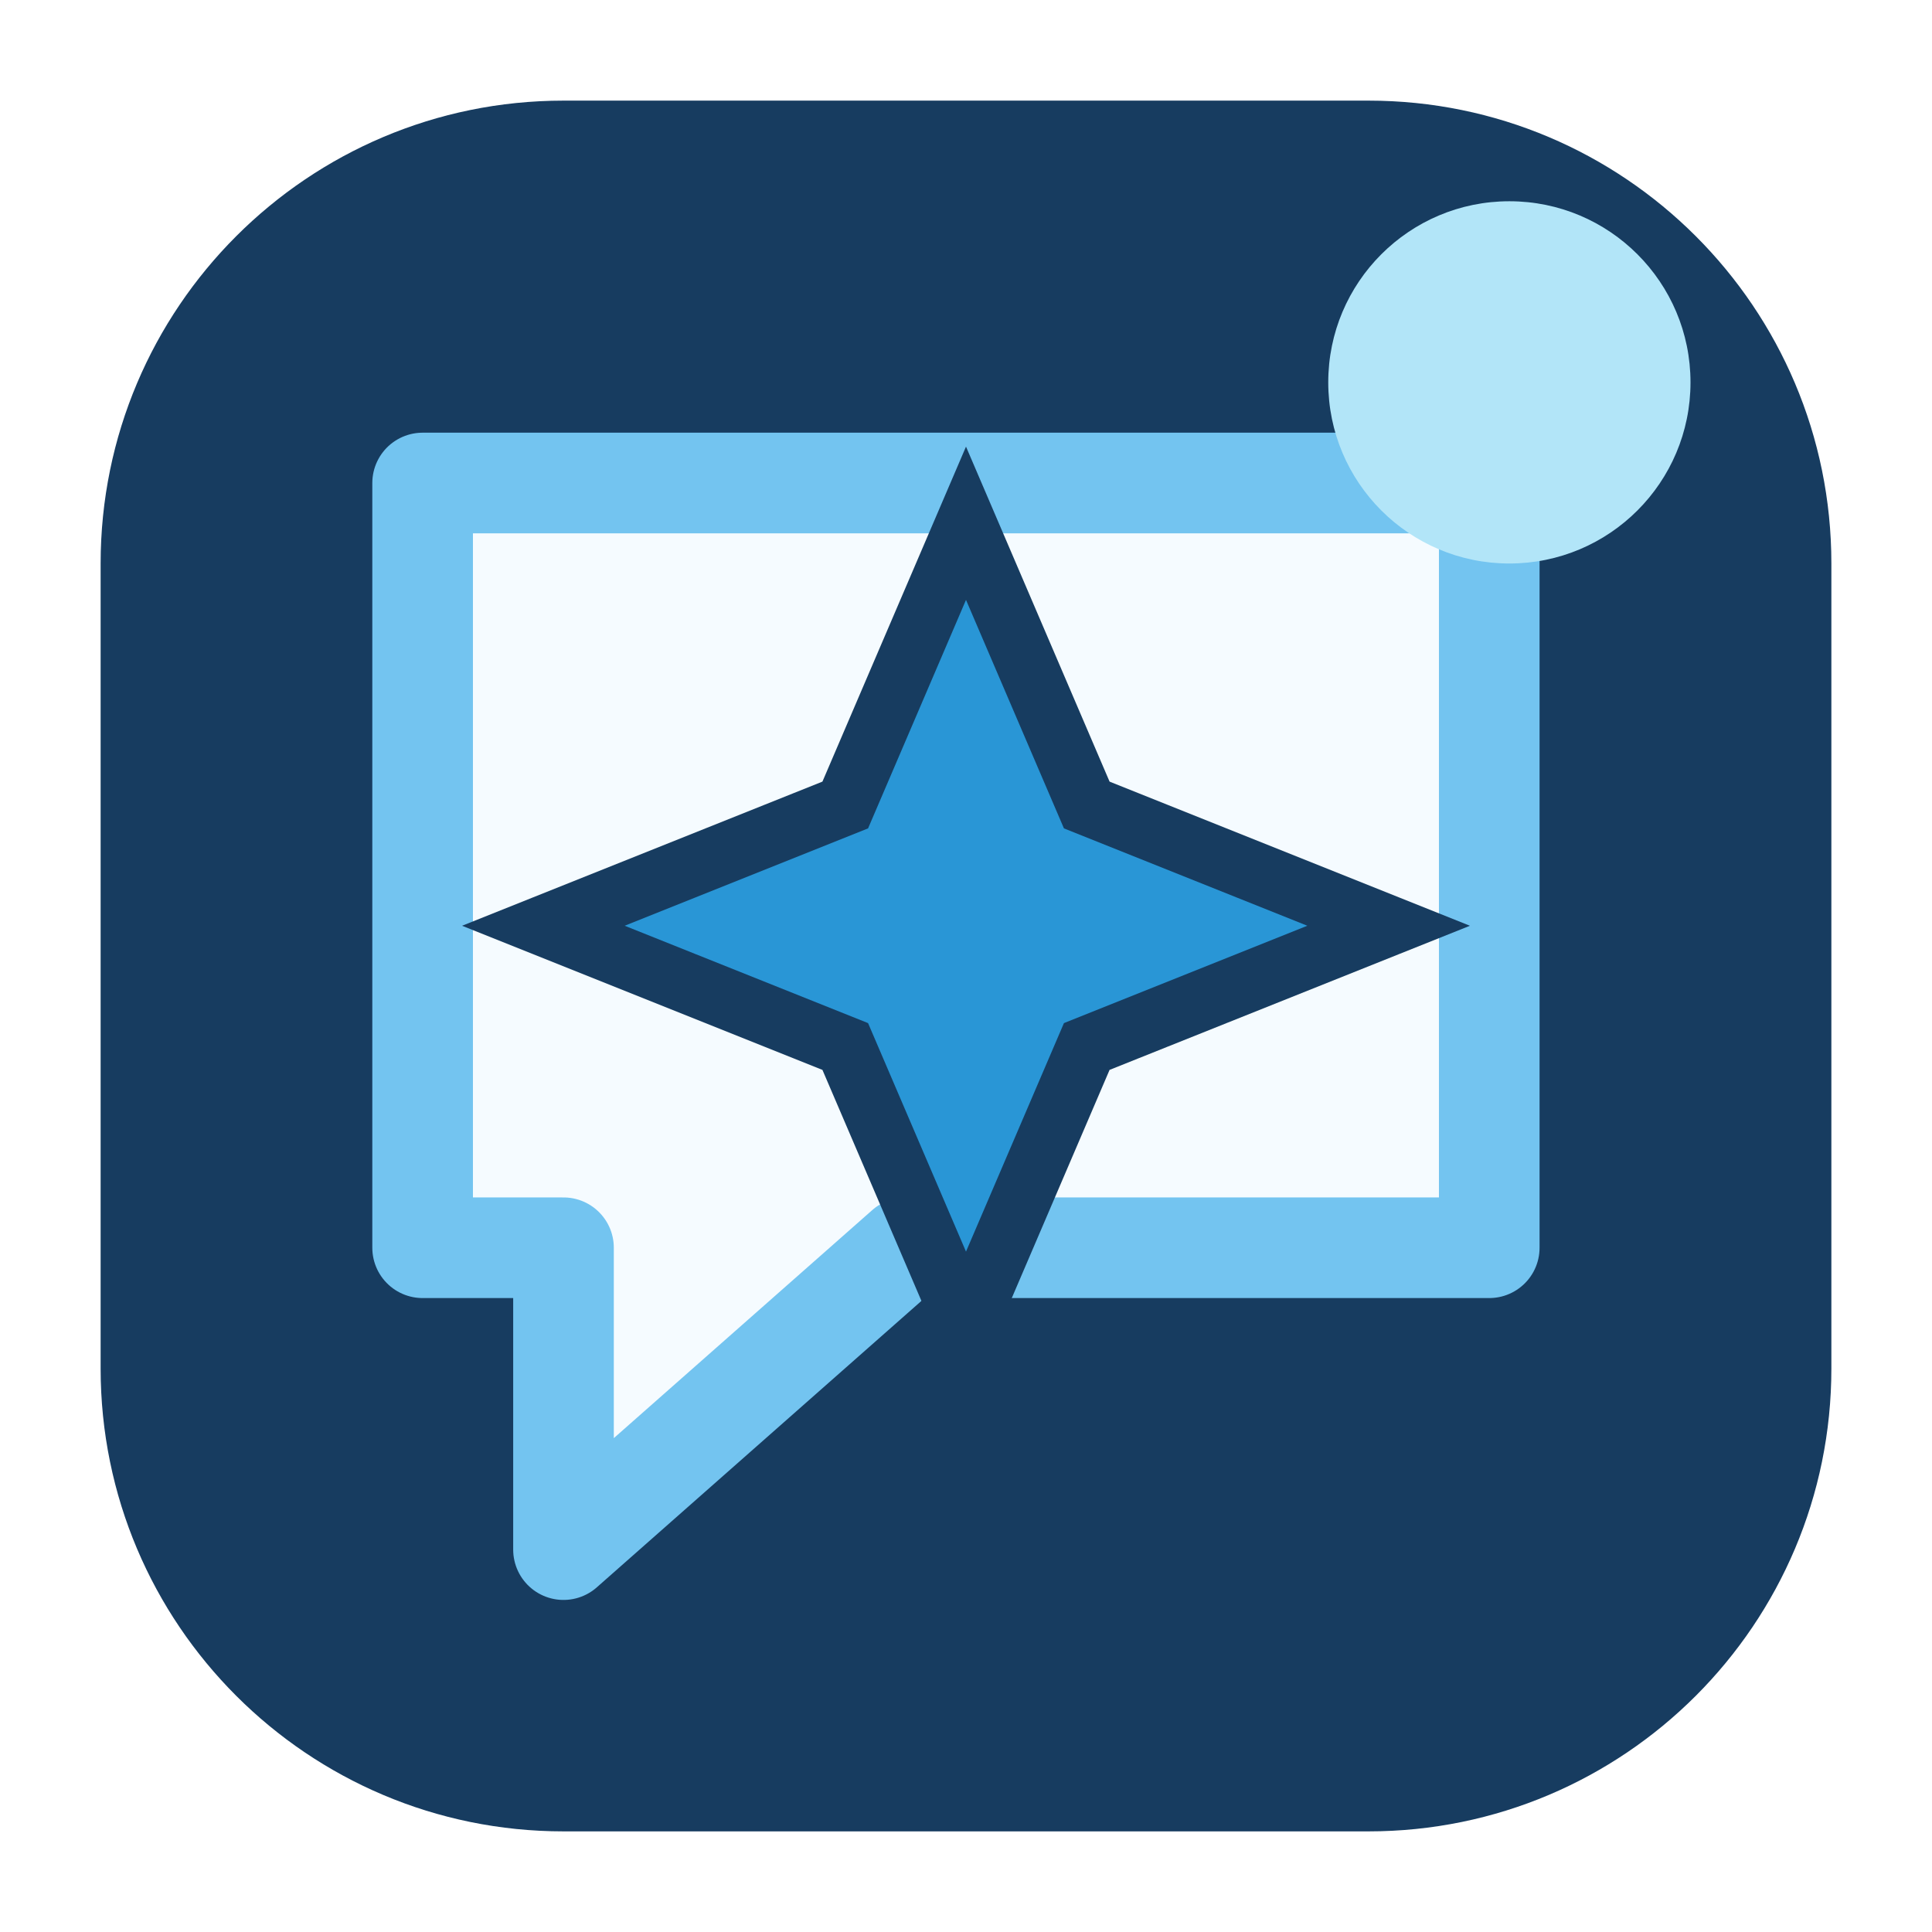
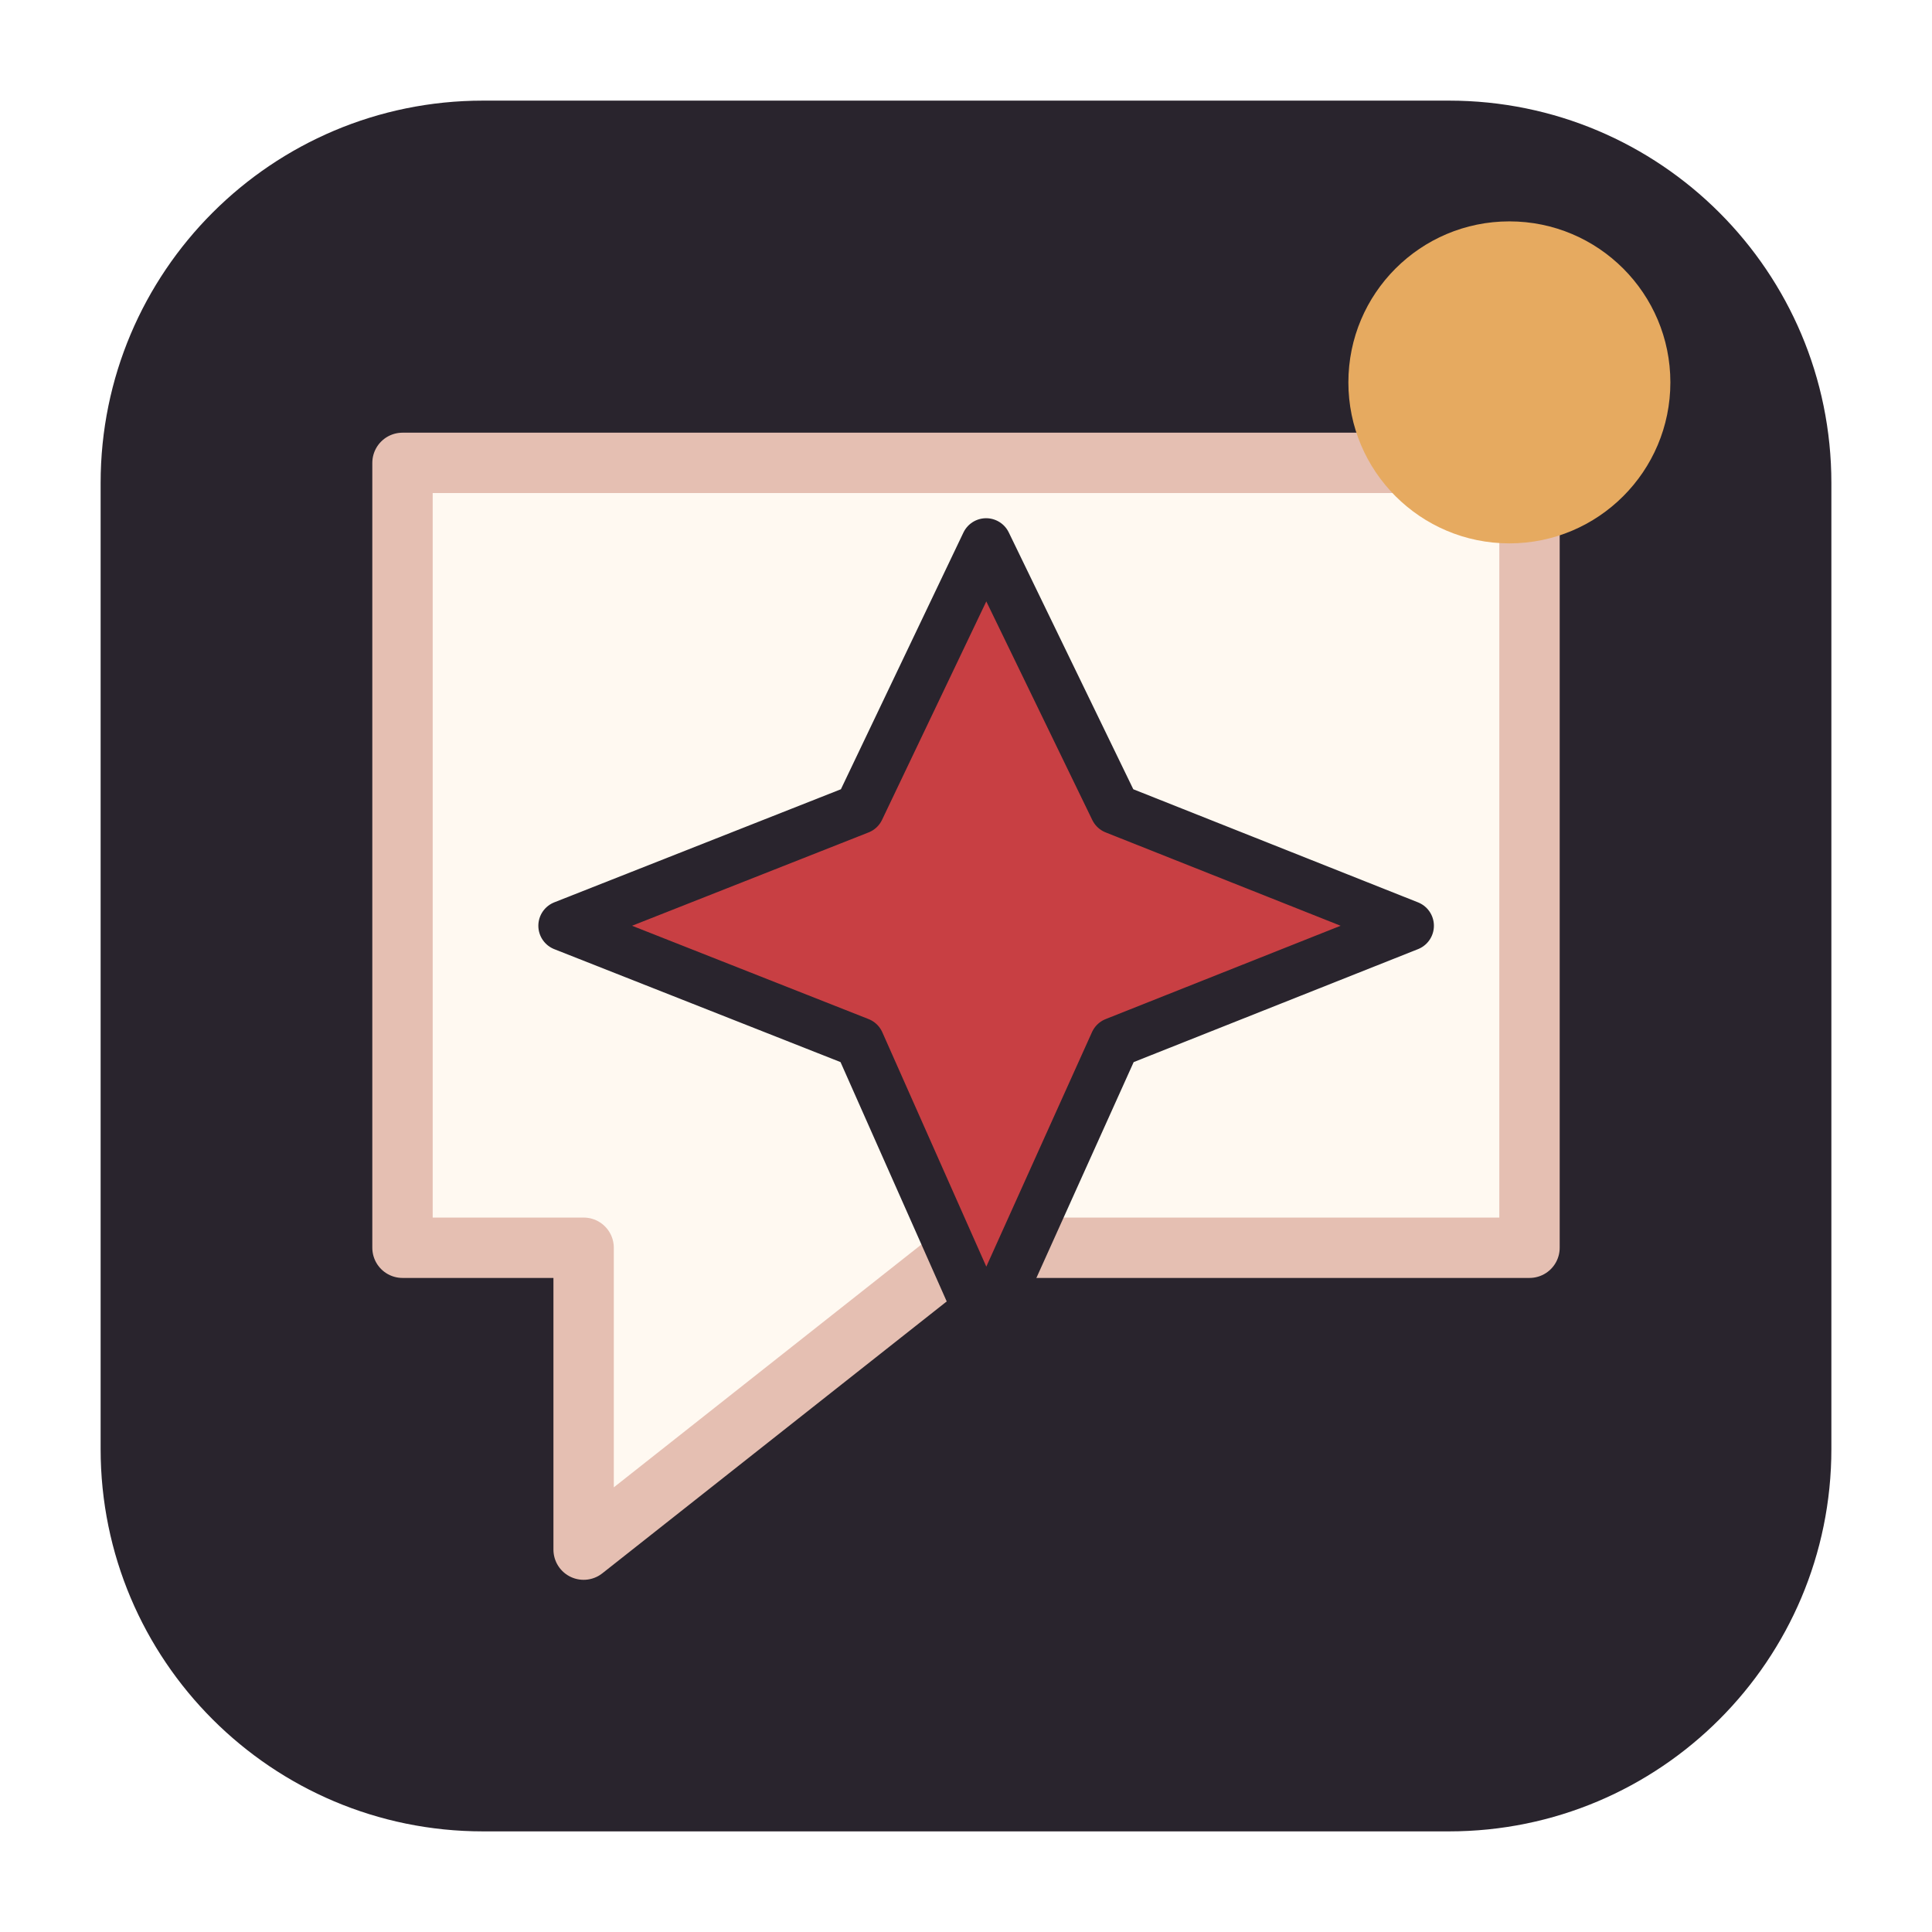
<svg xmlns="http://www.w3.org/2000/svg" viewBox="0 0 96 96" role="img" aria-labelledby="title">
-   <rect x="5" y="5" width="86" height="86" rx="23" fill="#173c60" />
-   <path d="M21 24h53v38H45L28 77V62h-7Z" fill="#f5fbff" stroke="#73c4f0" stroke-width="5" stroke-linejoin="round" />
-   <path d="m48 26 6 14 15 6-15 6-6 14-6-14-15-6 15-6Z" fill="#2996d6" stroke="#173c60" stroke-width="3" />
-   <circle cx="75" cy="19" r="9" fill="#b2e5f8" />
+   <rect x="5" y="5" width="86" height="86" rx="19" fill="#29242D" />
+   <path d="M20 23h56v39H48L29 77V62h-9Z" fill="#FFF9F1" stroke="#E5BFB2" stroke-width="3" stroke-linejoin="round" />
+   <path d="m49 27 6.4 13.2L70 46l-14.6 5.8L49 66l-6.3-14.2L28 46l14.7-5.8Z" fill="#C83F43" stroke="#29242D" stroke-width="2.5" stroke-linejoin="round" />
+   <circle cx="75" cy="19" r="8" fill="#E6AA60" />
</svg>
